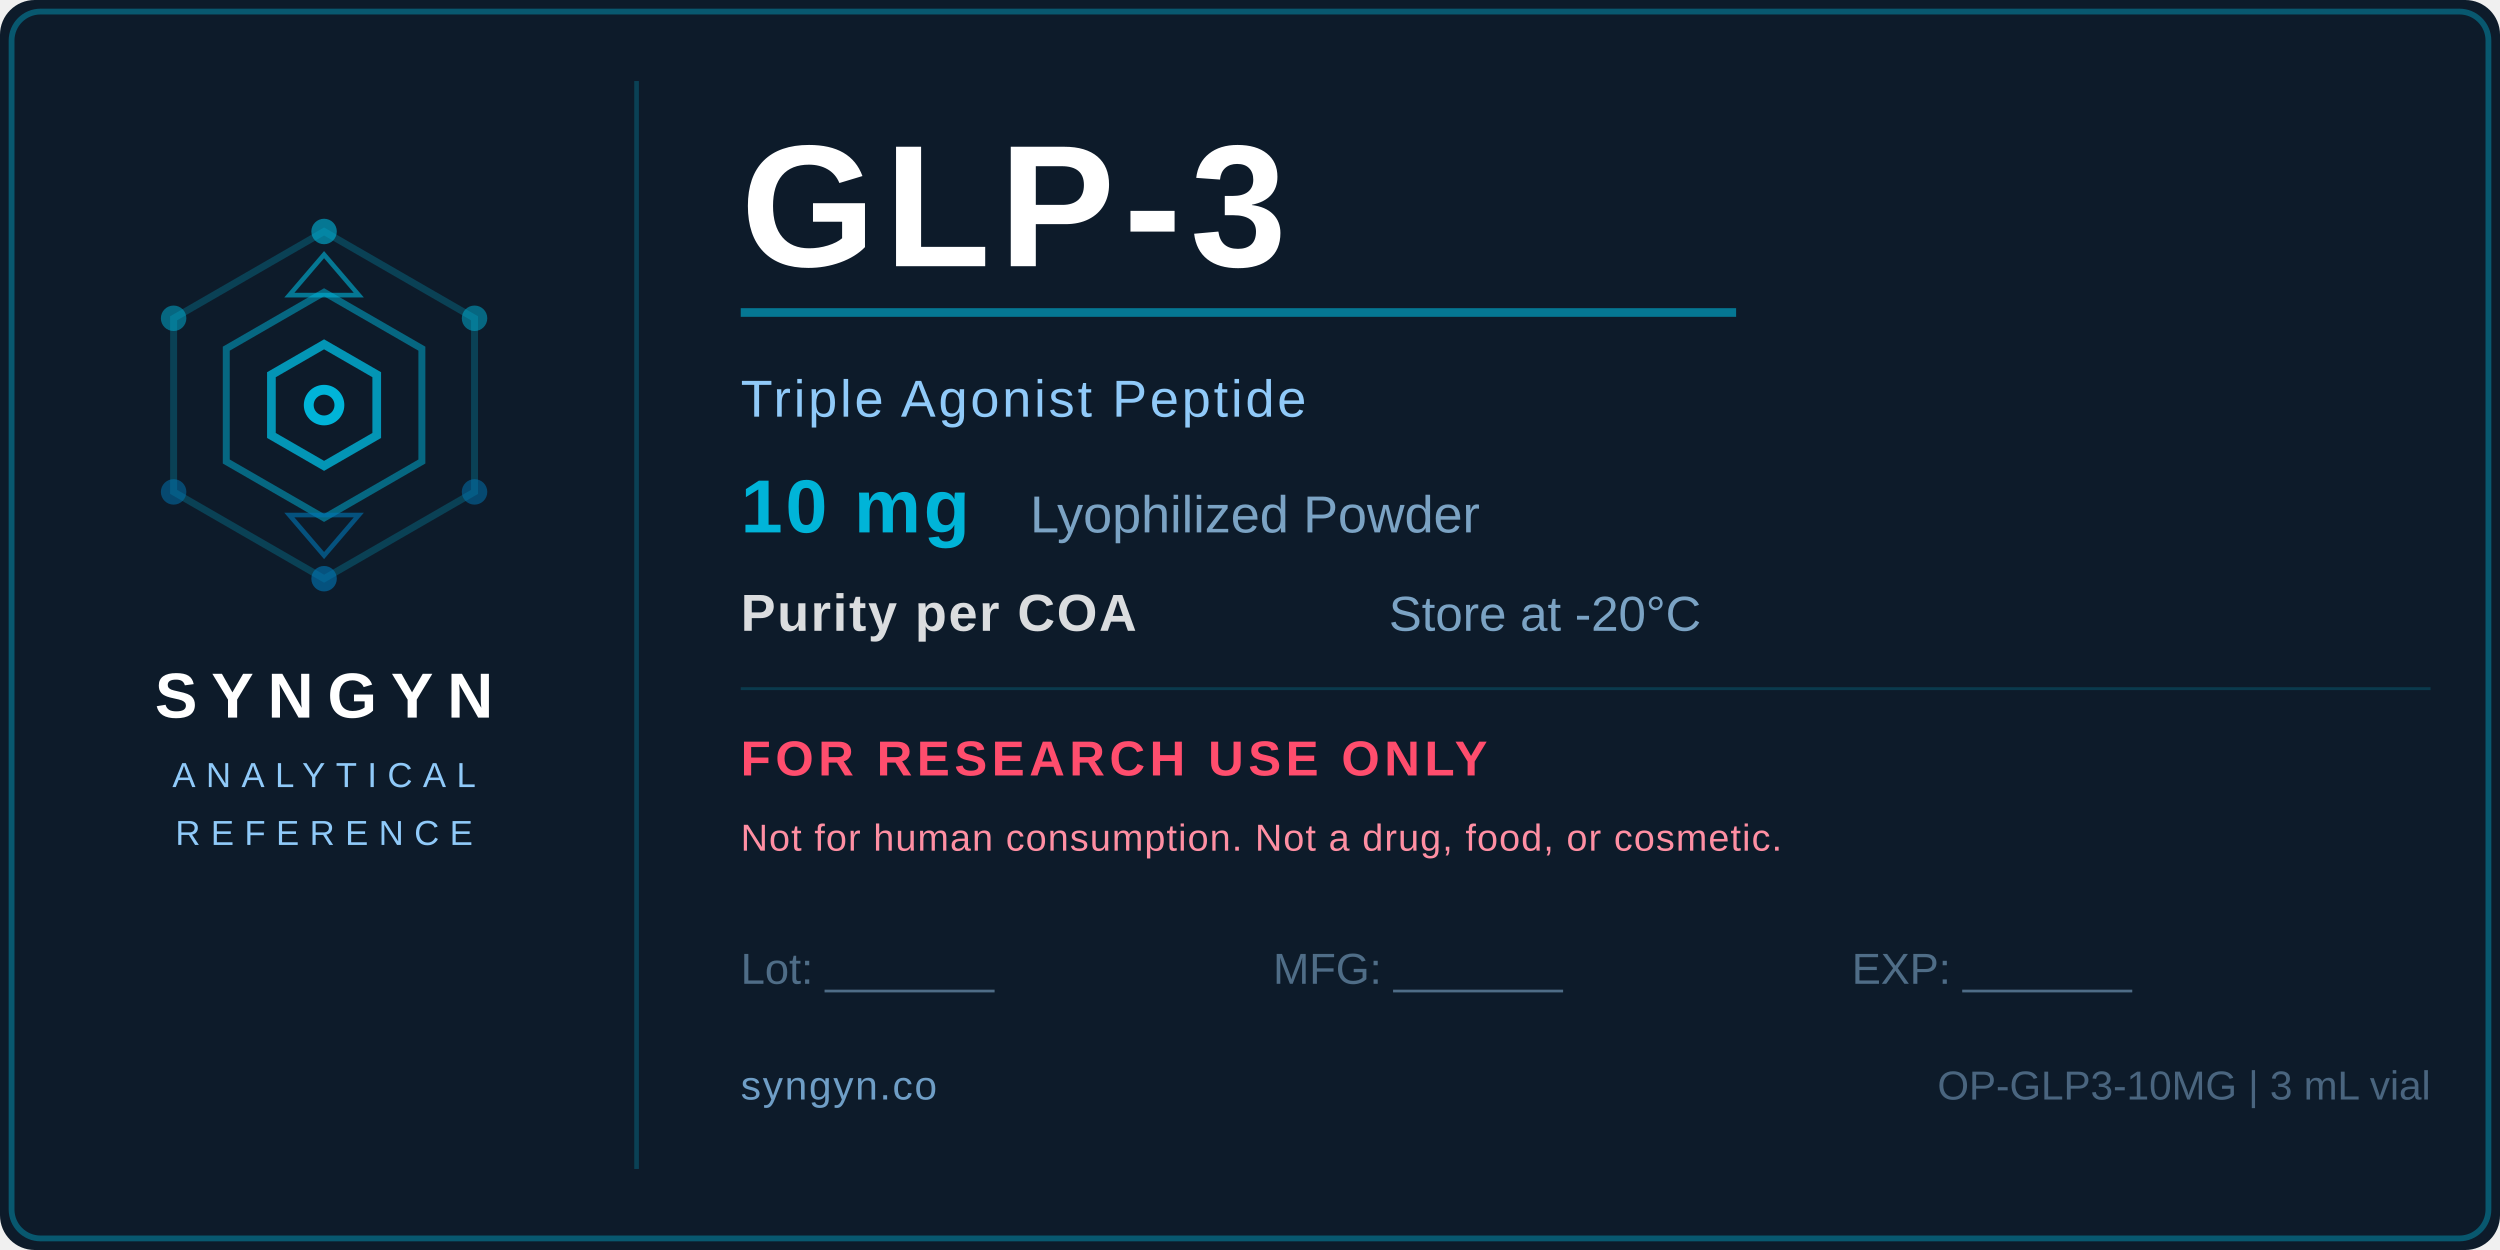
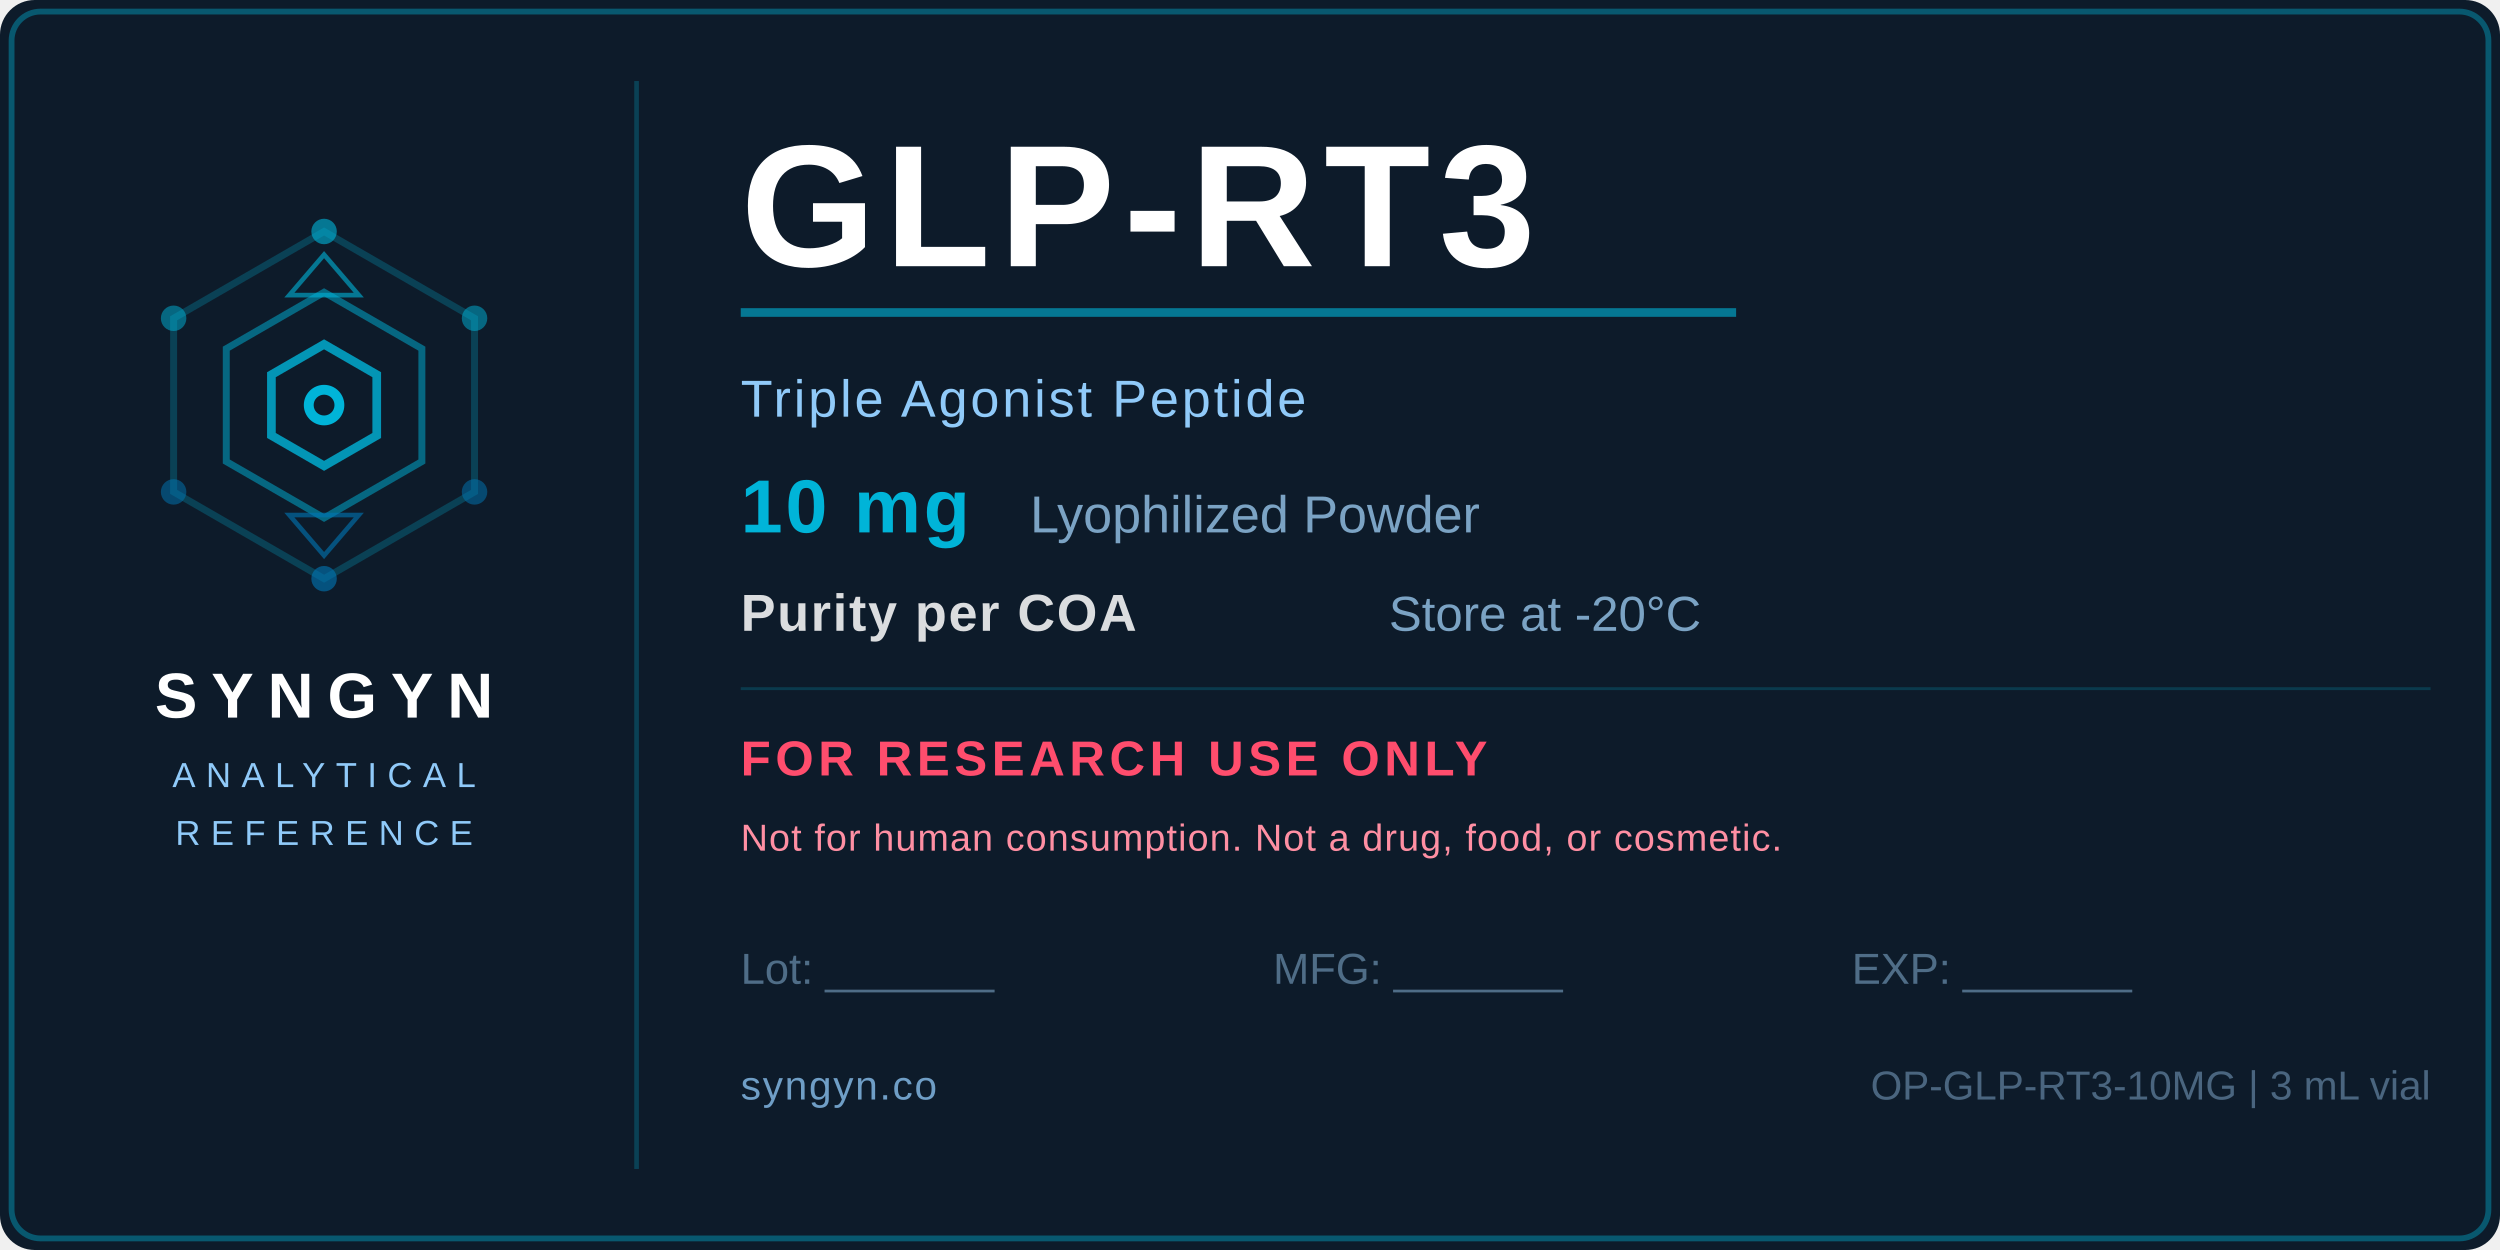
<svg xmlns="http://www.w3.org/2000/svg" width="1.5in" height="0.75in" viewBox="0 0 432 216">
  <rect x="0" y="0" width="432" height="216" rx="6" fill="#0D1B2A" />
  <rect x="2" y="2" width="428" height="212" rx="5" fill="none" stroke="#00B4D8" stroke-width="1" opacity="0.4" />
  <line x1="110" y1="14" x2="110" y2="202" stroke="#00B4D8" stroke-width="0.8" opacity="0.25" />
  <g transform="translate(56, 70)">
    <polygon points="0,-30 26,-15 26,15 0,30 -26,15 -26,-15" fill="none" stroke="#00B4D8" stroke-width="1.2" opacity="0.25" />
    <polygon points="0,-19.5 16.9,-9.75 16.9,9.75 0,19.5 -16.9,9.75 -16.9,-9.75" fill="none" stroke="#00B4D8" stroke-width="1.2" opacity="0.5" />
    <polygon points="0,-10.5 9.1,-5.25 9.1,5.25 0,10.5 -9.1,5.25 -9.1,-5.25" fill="none" stroke="#00B4D8" stroke-width="1.5" opacity="0.8" />
    <circle cx="0" cy="-30" r="2.2" fill="#00B4D8" opacity="0.6" />
    <circle cx="26" cy="-15" r="2.2" fill="#00B4D8" opacity="0.5" />
    <circle cx="26" cy="15" r="2.2" fill="#0077B6" opacity="0.5" />
    <circle cx="0" cy="30" r="2.2" fill="#0077B6" opacity="0.6" />
    <circle cx="-26" cy="15" r="2.2" fill="#0077B6" opacity="0.5" />
    <circle cx="-26" cy="-15" r="2.2" fill="#00B4D8" opacity="0.5" />
    <circle cx="0" cy="0" r="3.5" fill="#00B4D8" />
    <circle cx="0" cy="0" r="1.8" fill="#0D1B2A" />
    <polygon points="0,-26 6,-19 -6,-19" fill="none" stroke="#00B4D8" stroke-width="0.8" opacity="0.6" />
    <polygon points="0,26 6,19 -6,19" fill="none" stroke="#0077B6" stroke-width="0.8" opacity="0.6" />
  </g>
  <text x="56" y="124" text-anchor="middle" font-family="'Helvetica Neue', Arial, sans-serif" font-size="11" font-weight="700" fill="#FFFFFF" letter-spacing="2.4">SYNGYN</text>
  <text x="56" y="136" text-anchor="middle" font-family="'Helvetica Neue', Arial, sans-serif" font-size="6" font-weight="400" fill="#90CAF9" letter-spacing="1.8">ANALYTICAL</text>
  <text x="56" y="146" text-anchor="middle" font-family="'Helvetica Neue', Arial, sans-serif" font-size="6" font-weight="400" fill="#90CAF9" letter-spacing="1.8">REFERENCE</text>
-   <text x="128" y="46" font-family="'Helvetica Neue', Arial, sans-serif" font-size="30" font-weight="800" fill="#FFFFFF" letter-spacing="1.5">GLP-3</text>
+   <text x="128" y="46" font-family="'Helvetica Neue', Arial, sans-serif" font-size="30" font-weight="800" fill="#FFFFFF" letter-spacing="1.5">GLP-RT3</text>
  <line x1="128" y1="54" x2="300" y2="54" stroke="#00B4D8" stroke-width="1.5" opacity="0.6" />
  <text x="128" y="72" font-family="'Helvetica Neue', Arial, sans-serif" font-size="9" font-weight="400" fill="#90CAF9" letter-spacing="0.5">Triple Agonist Peptide</text>
  <text x="128" y="92" font-family="'Helvetica Neue', Arial, sans-serif" font-size="13" font-weight="700" fill="#00B4D8" letter-spacing="0.5">10 mg</text>
  <text x="178" y="92" font-family="'Helvetica Neue', Arial, sans-serif" font-size="9" font-weight="400" fill="#7BA3C4">Lyophilized Powder</text>
  <text x="128" y="109" font-family="'Helvetica Neue', Arial, sans-serif" font-size="9" font-weight="600" fill="#FFFFFF" opacity="0.85" letter-spacing="0.3">Purity per COA</text>
  <text x="240" y="109" font-family="'Helvetica Neue', Arial, sans-serif" font-size="8.5" font-weight="400" fill="#7BA3C4">Store at -20°C</text>
  <line x1="128" y1="119" x2="420" y2="119" stroke="#00B4D8" stroke-width="0.5" opacity="0.2" />
  <text x="128" y="134" font-family="'Helvetica Neue', Arial, sans-serif" font-size="8.5" font-weight="700" fill="#FF4D6D" letter-spacing="0.8">FOR RESEARCH USE ONLY</text>
  <text x="128" y="147" font-family="'Helvetica Neue', Arial, sans-serif" font-size="6.5" font-weight="500" fill="#FF8FA3" letter-spacing="0.2">Not for human consumption. Not a drug, food, or cosmetic.</text>
  <text x="128" y="170" font-family="'Helvetica Neue', Arial, sans-serif" font-size="7.5" font-weight="400" fill="#7BA3C4" opacity="0.6">Lot: _______</text>
  <text x="220" y="170" font-family="'Helvetica Neue', Arial, sans-serif" font-size="7.5" font-weight="400" fill="#7BA3C4" opacity="0.6">MFG: _______</text>
  <text x="320" y="170" font-family="'Helvetica Neue', Arial, sans-serif" font-size="7.5" font-weight="400" fill="#7BA3C4" opacity="0.6">EXP: _______</text>
  <text x="128" y="190" font-family="'Helvetica Neue', Arial, sans-serif" font-size="7" font-weight="500" fill="#90CAF9" opacity="0.75" letter-spacing="0.3">syngyn.co</text>
-   <text x="420" y="190" text-anchor="end" font-family="'Helvetica Neue', Arial, sans-serif" font-size="7" font-weight="400" fill="#7BA3C4" opacity="0.55">OP-GLP3-10MG | 3 mL vial</text>
+   <text x="420" y="190" text-anchor="end" font-family="'Helvetica Neue', Arial, sans-serif" font-size="7" font-weight="400" fill="#7BA3C4" opacity="0.55">OP-GLP-RT3-10MG | 3 mL vial</text>
</svg>
